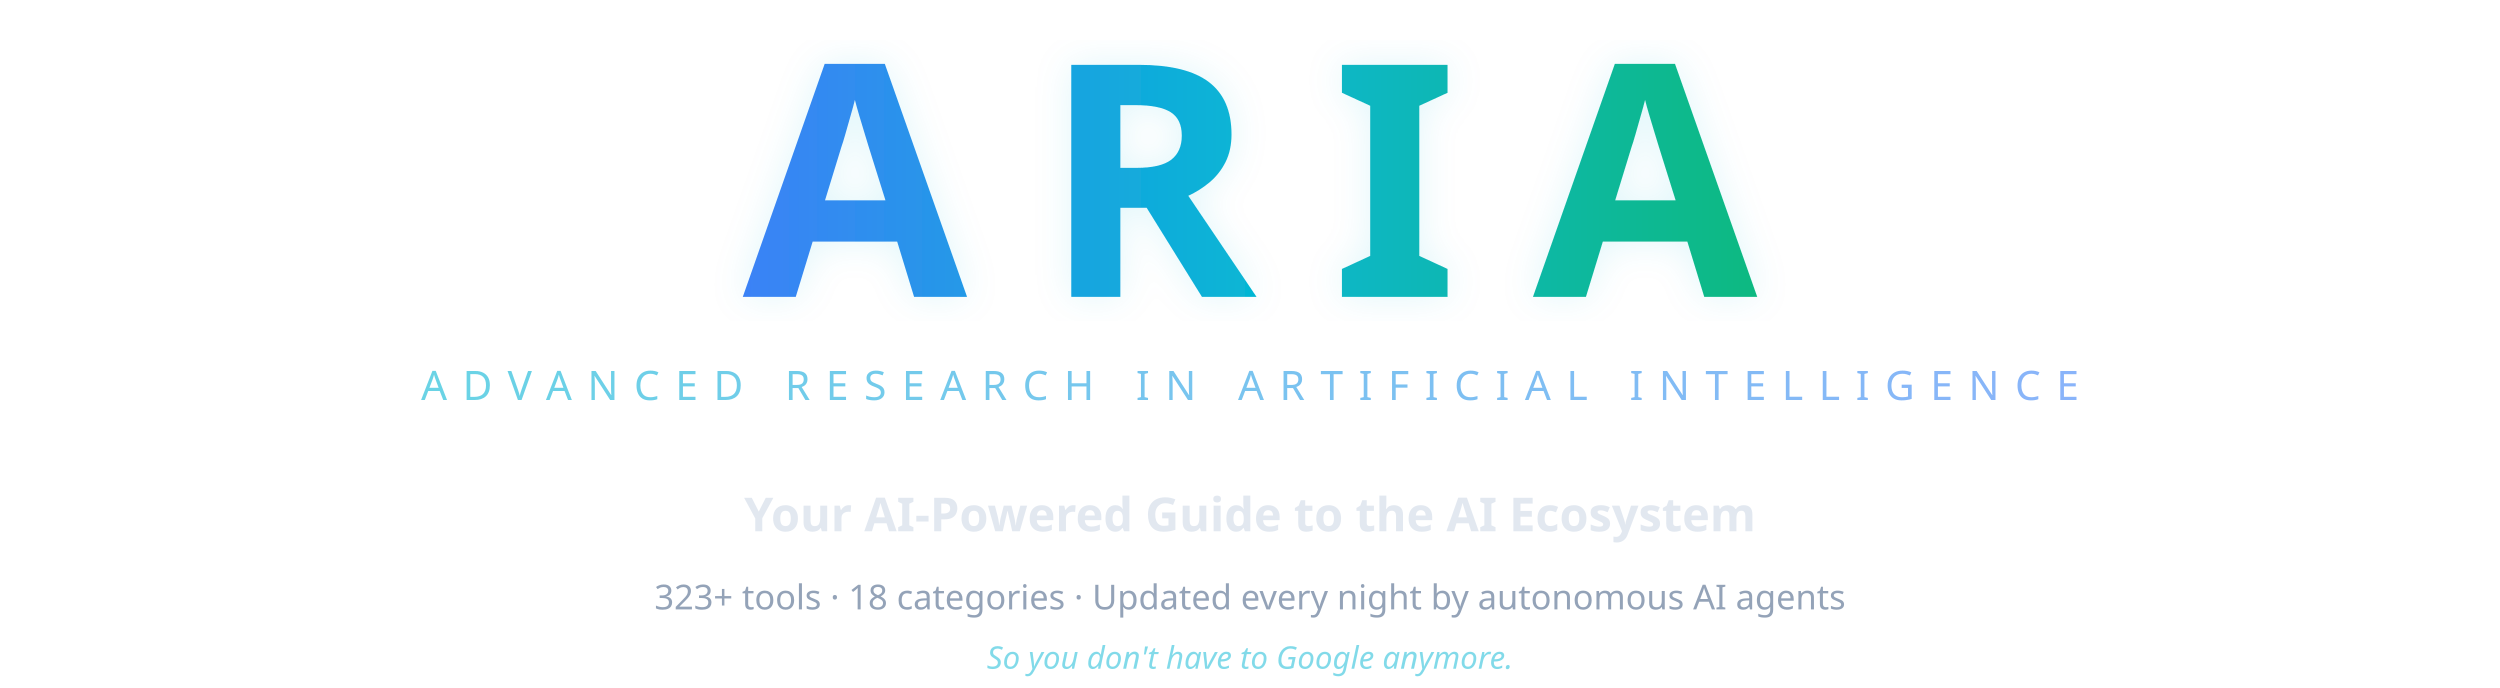
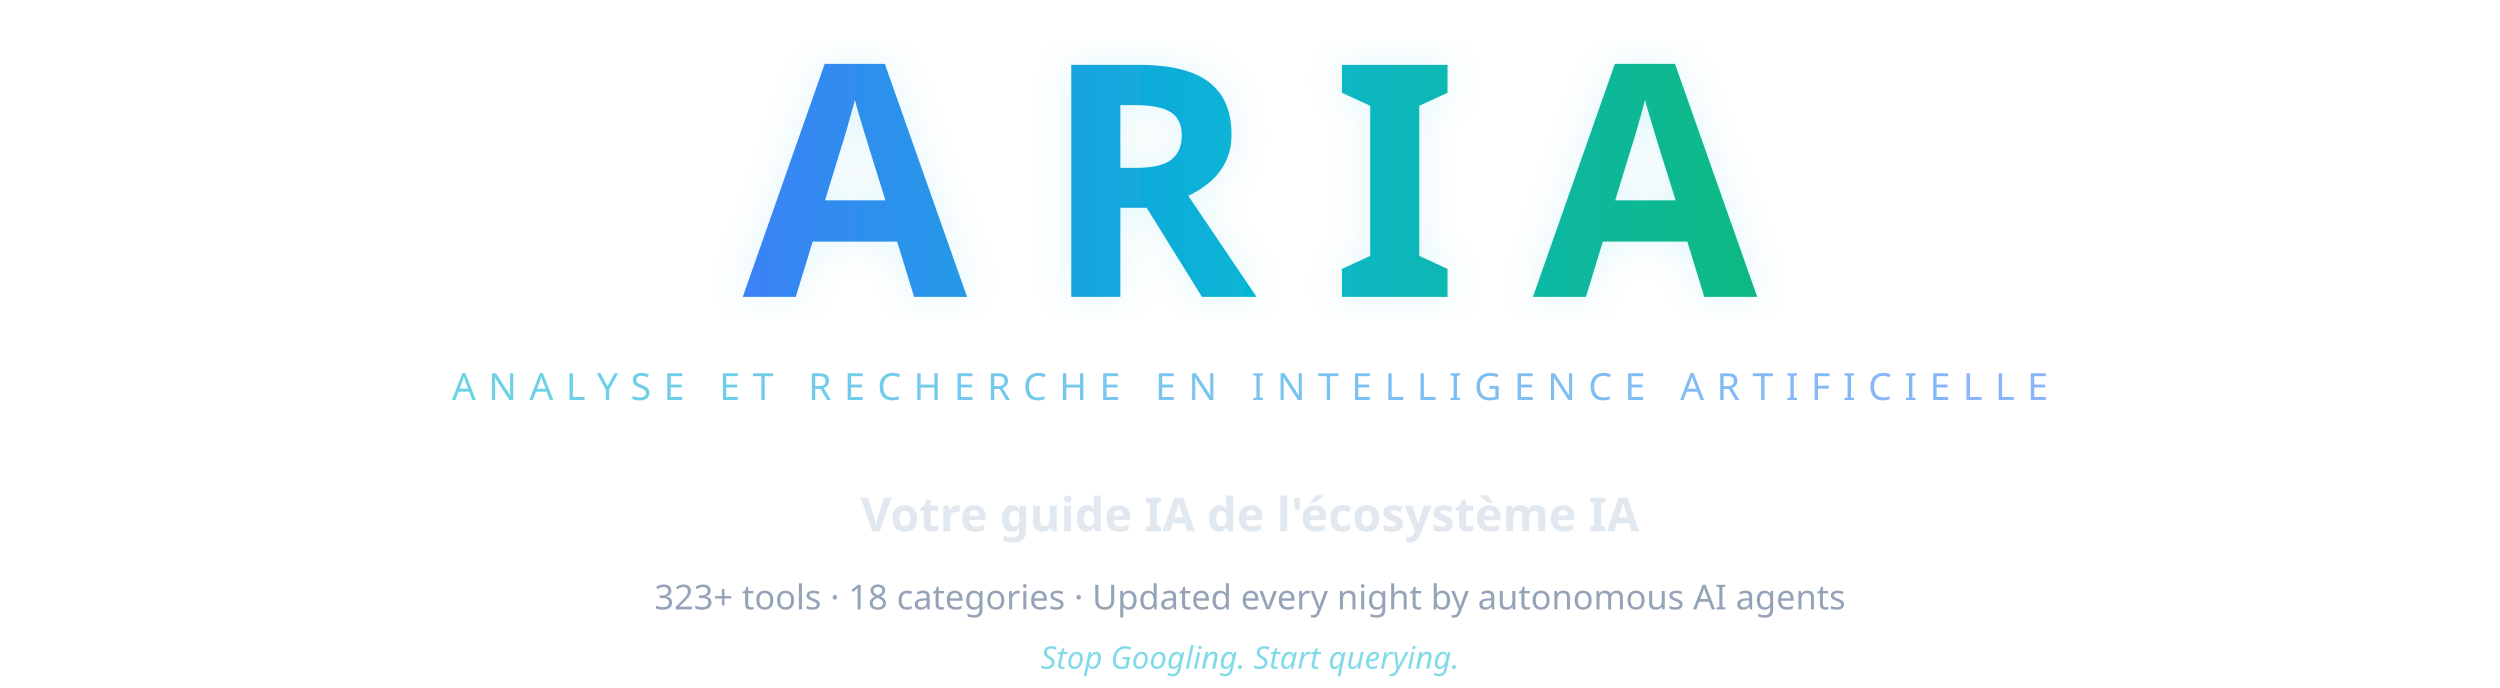
<svg xmlns="http://www.w3.org/2000/svg" viewBox="0 0 800 220" font-family="'Segoe UI', system-ui, -apple-system, sans-serif">
  <defs>
    <linearGradient id="titleGrad" x1="0%" y1="0%" x2="100%" y2="0%">
      <stop offset="0%" style="stop-color:#3b82f6" />
      <stop offset="45%" style="stop-color:#06b6d4" />
      <stop offset="100%" style="stop-color:#10b981" />
    </linearGradient>
    <linearGradient id="subtitleGrad" x1="0%" y1="0%" x2="100%" y2="0%">
      <stop offset="0%" style="stop-color:#06b6d4" />
      <stop offset="100%" style="stop-color:#3b82f6" />
    </linearGradient>
    <filter id="titleGlow" x="-10%" y="-10%" width="120%" height="120%">
      <feGaussianBlur stdDeviation="6" result="blur" />
      <feFlood flood-color="#06b6d4" flood-opacity="0.12" />
      <feComposite in2="blur" operator="in" />
      <feMerge>
        <feMergeNode />
        <feMergeNode in="SourceGraphic" />
      </feMerge>
    </filter>
    <style>
      @keyframes shimmer {
        0% { stop-color: #3b82f6; }
        33% { stop-color: #06b6d4; }
        66% { stop-color: #10b981; }
        100% { stop-color: #3b82f6; }
      }
      #s1 { animation: shimmer 6s ease-in-out infinite; }
      #s2 { animation: shimmer 6s ease-in-out infinite; animation-delay: -2s; }
      #s3 { animation: shimmer 6s ease-in-out infinite; animation-delay: -4s; }
    </style>
    <linearGradient id="animGrad" x1="0%" y1="0%" x2="100%" y2="0%">
      <stop id="s1" offset="0%" style="stop-color:#3b82f6" />
      <stop id="s2" offset="50%" style="stop-color:#06b6d4" />
      <stop id="s3" offset="100%" style="stop-color:#10b981" />
    </linearGradient>
  </defs>
  <text x="400" y="95" text-anchor="middle" fill="url(#animGrad)" font-size="104" font-weight="800" letter-spacing="24" filter="url(#titleGlow)">ARIA</text>
-   <text x="400" y="128" text-anchor="middle" fill="url(#subtitleGrad)" font-size="13" font-weight="500" letter-spacing="5" opacity="0.6">ADVANCED RESEARCH IN ARTIFICIAL INTELLIGENCE</text>
+   <text x="400" y="128" text-anchor="middle" fill="url(#subtitleGrad)" font-size="12" font-weight="500" letter-spacing="4" opacity="0.6">ANALYSE ET RECHERCHE EN INTELLIGENCE ARTIFICIELLE</text>
  <line x1="250" y1="145" x2="550" y2="145" stroke="url(#titleGrad)" stroke-width="1" opacity="0.25" />
-   <text x="400" y="170" text-anchor="middle" fill="#e2e8f0" font-size="15" font-weight="600">Your AI-Powered Guide to the AI Ecosystem</text>
+   <text x="400" y="170" text-anchor="middle" fill="#e2e8f0" font-size="15" font-weight="600">Votre guide IA de l'écosystème IA</text>
  <text x="400" y="195" text-anchor="middle" fill="#94a3b8" font-size="11">323+ tools · 18 categories · Updated every night by autonomous AI agents</text>
-   <text x="400" y="214" text-anchor="middle" fill="#06b6d4" font-size="10" font-style="italic" opacity="0.5">So you don't have to Google anymore.</text>
+   <text x="400" y="214" text-anchor="middle" fill="#06b6d4" font-size="10" font-style="italic" opacity="0.5">Stop Googling. Start querying.</text>
</svg>
